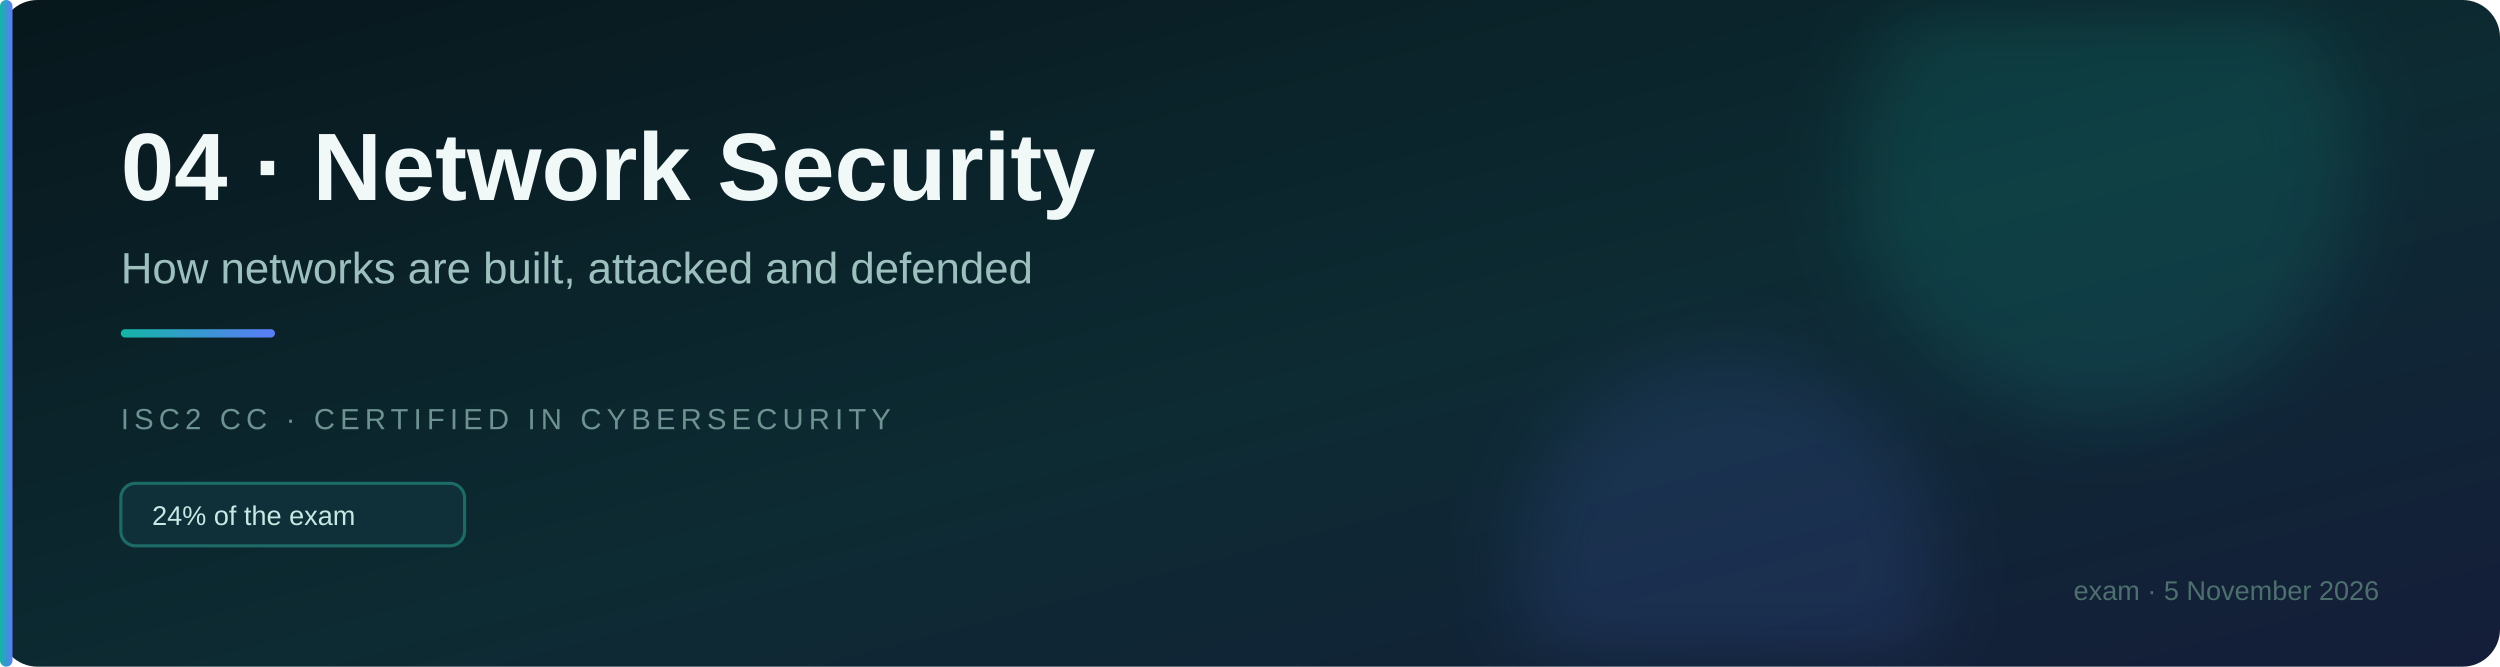
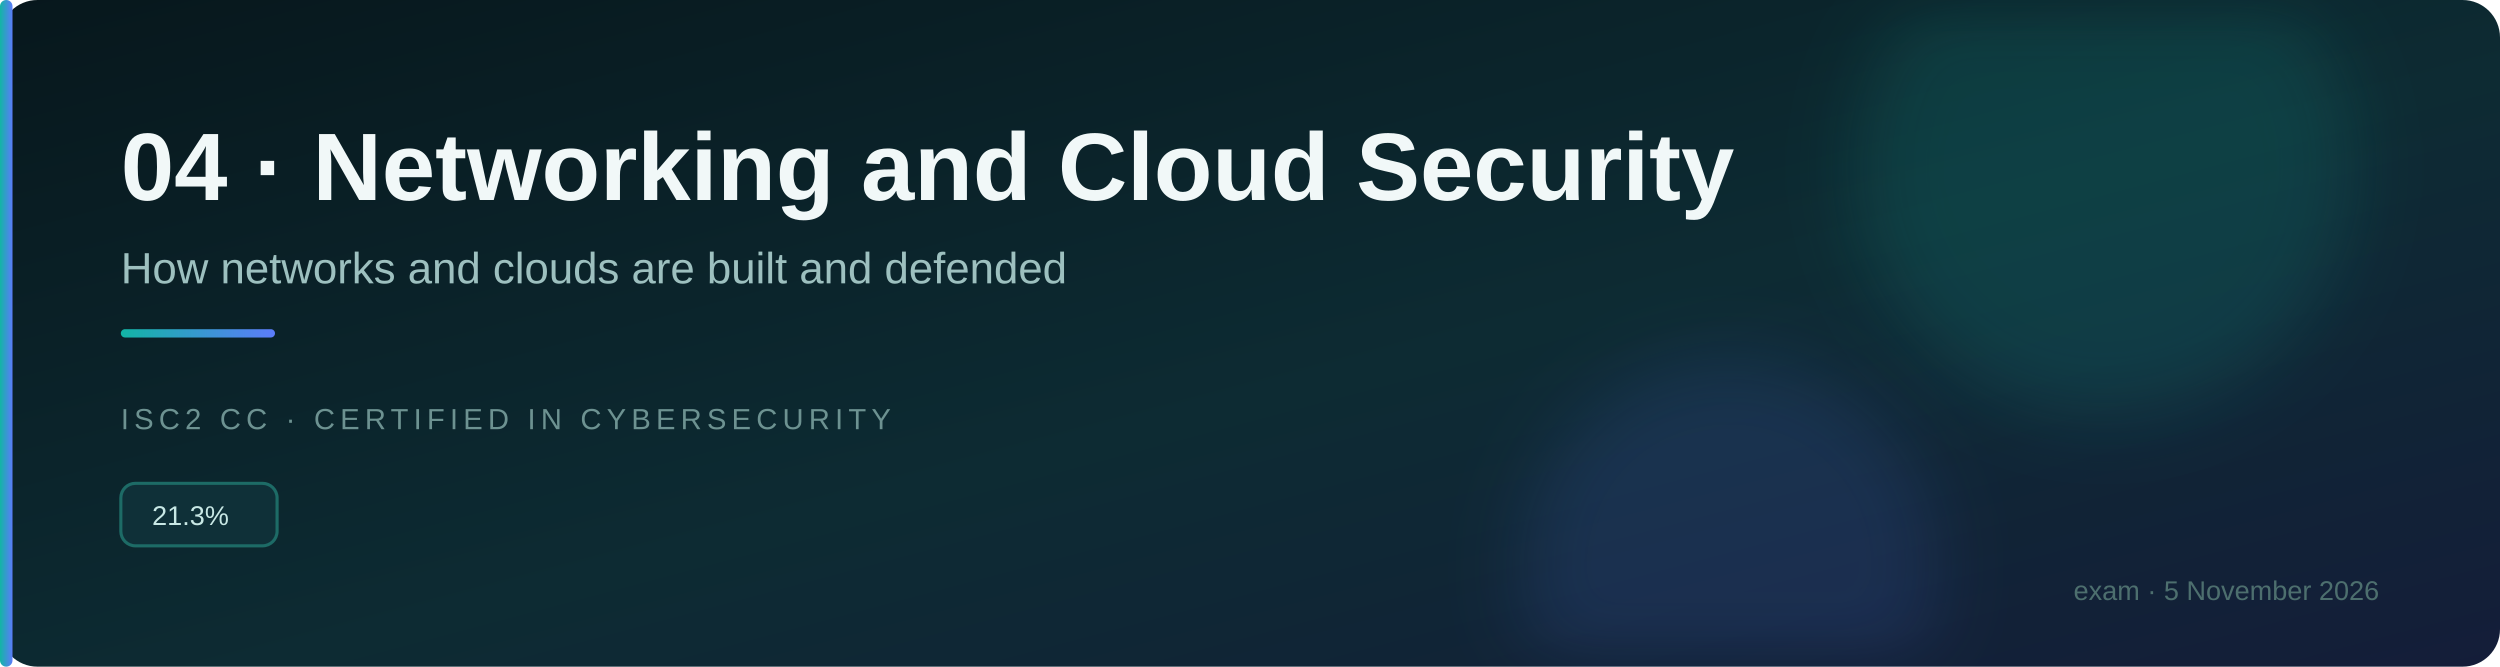
- <svg xmlns="http://www.w3.org/2000/svg" viewBox="0 0 1200 320" width="1200" height="320" role="img" aria-label="04 · Network Security — How networks are built, attacked and defended">
+ <svg xmlns="http://www.w3.org/2000/svg" viewBox="0 0 1200 320" width="1200" height="320" role="img" aria-label="04 · Networking and Cloud Security — How networks and clouds are built and defended">
  <defs>
    <linearGradient id="bg" x1="0" y1="0" x2="1" y2="1">
      <stop offset="0%" stop-color="#07171c" />
      <stop offset="55%" stop-color="#0d2b33" />
      <stop offset="100%" stop-color="#141d39" />
    </linearGradient>
    <linearGradient id="accent" x1="0" y1="0" x2="1" y2="0">
      <stop offset="0%" stop-color="#12B5A5" />
      <stop offset="100%" stop-color="#5C7CFA" />
    </linearGradient>
    <filter id="soft" x="-30%" y="-30%" width="160%" height="160%">
      <feGaussianBlur stdDeviation="18" />
    </filter>
  </defs>
  <rect width="1200" height="320" rx="18" fill="url(#bg)" />
  <circle cx="1010" cy="80" r="120" fill="#12B5A5" opacity="0.15" filter="url(#soft)" />
  <circle cx="830" cy="272" r="100" fill="#5C7CFA" opacity="0.13" filter="url(#soft)" />
  <rect x="0" y="0" width="6" height="320" rx="3" fill="url(#accent)" />
-   <text x="58" y="96" font-family="Segoe UI, Helvetica Neue, Arial, sans-serif" font-size="46" font-weight="700" fill="#f1f8f8">04 · Network Security</text>
-   <text x="58" y="136" font-family="Segoe UI, Helvetica Neue, Arial, sans-serif" font-size="21" fill="#9dc0bf">How networks are built, attacked and defended</text>
+   <text x="58" y="96" font-family="Segoe UI, Helvetica Neue, Arial, sans-serif" font-size="46" font-weight="700" fill="#f1f8f8">04 · Networking and Cloud Security</text>
+   <text x="58" y="136" font-family="Segoe UI, Helvetica Neue, Arial, sans-serif" font-size="21" fill="#9dc0bf">How networks and clouds are built and defended</text>
  <rect x="58" y="158" width="74" height="4" rx="2" fill="url(#accent)" />
  <text x="58" y="206" font-family="Segoe UI, Helvetica Neue, Arial, sans-serif" font-size="14" letter-spacing="2.5" fill="#6d9291">ISC2 CC · CERTIFIED IN CYBERSECURITY</text>
  <g transform="translate(58,232)">
-     <rect x="0" y="0" width="165" height="30" rx="7" fill="#0f3038" stroke="#1d6b66" stroke-width="1.5" />
-     <text x="15" y="20" font-family="Segoe UI, Helvetica Neue, Arial, sans-serif" font-size="13" fill="#c8e8e5">24% of the exam</text>
+     <rect x="0" y="0" width="75" height="30" rx="7" fill="#0f3038" stroke="#1d6b66" stroke-width="1.5" />
+     <text x="15" y="20" font-family="Segoe UI, Helvetica Neue, Arial, sans-serif" font-size="13" fill="#c8e8e5">21.3%</text>
  </g>
  <text x="1142" y="288" text-anchor="end" font-family="Segoe UI, Helvetica Neue, Arial, sans-serif" font-size="13" fill="#4d6f6e">exam · 5 November 2026</text>
</svg>
